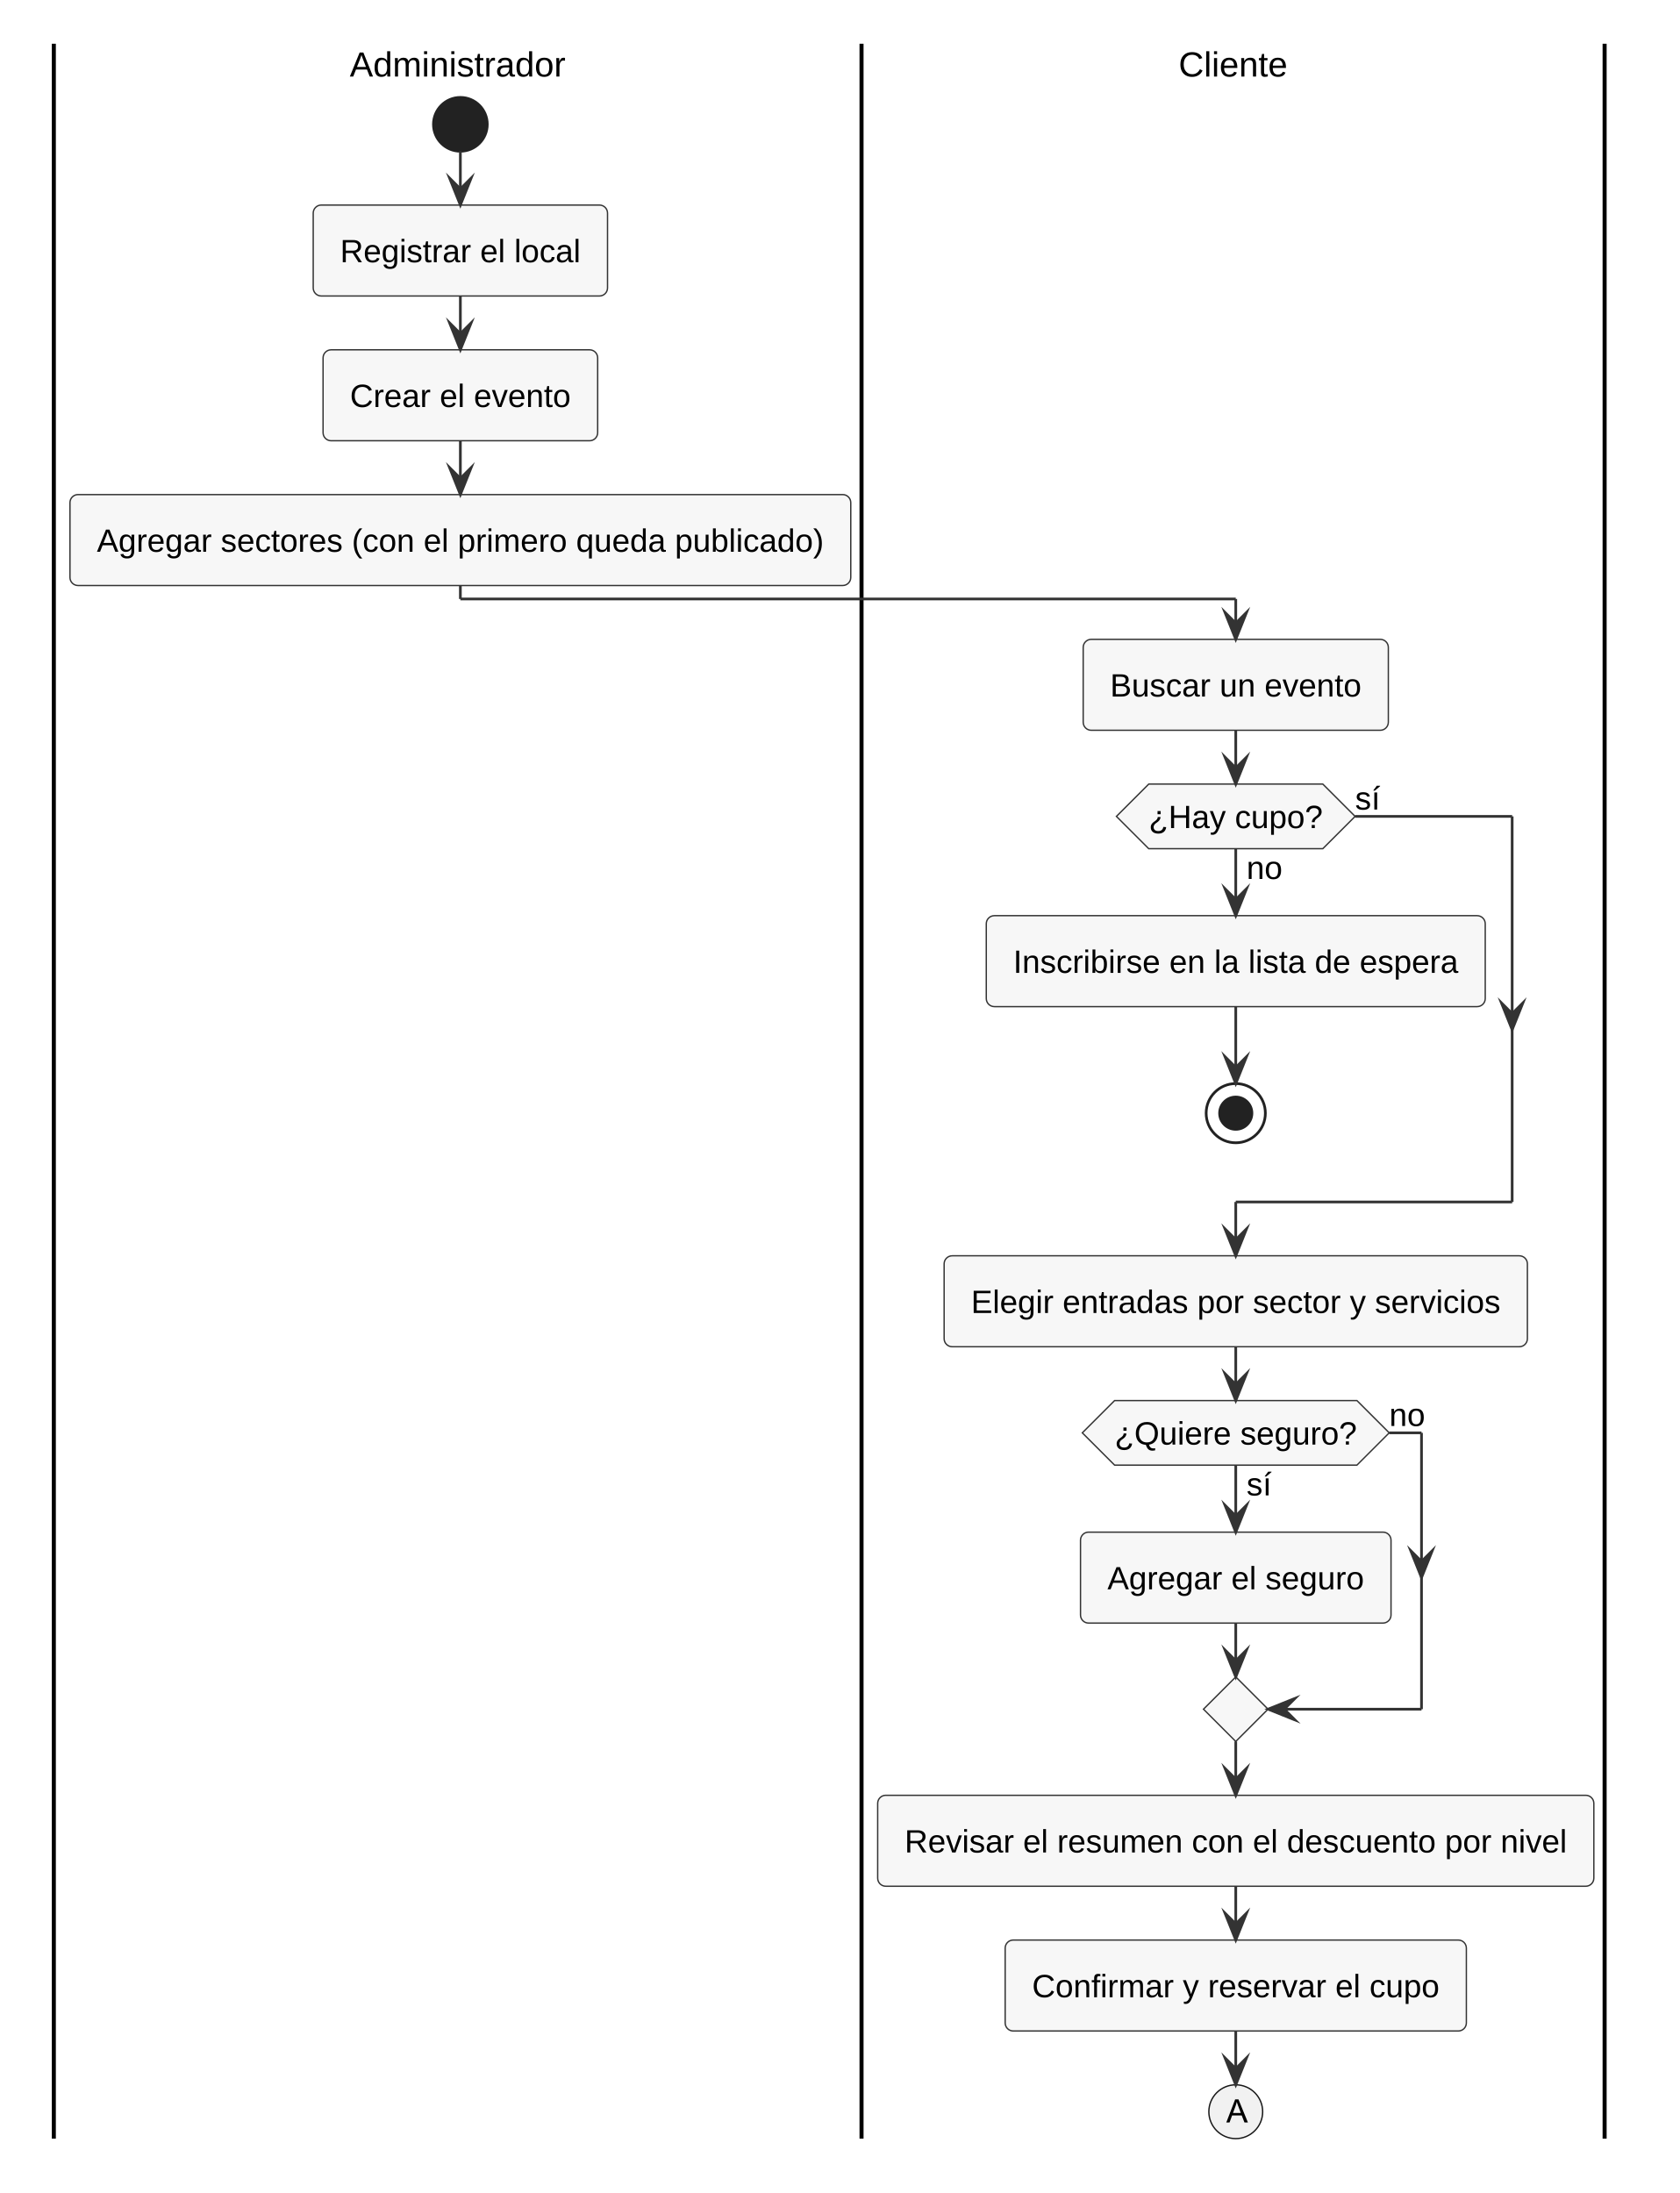
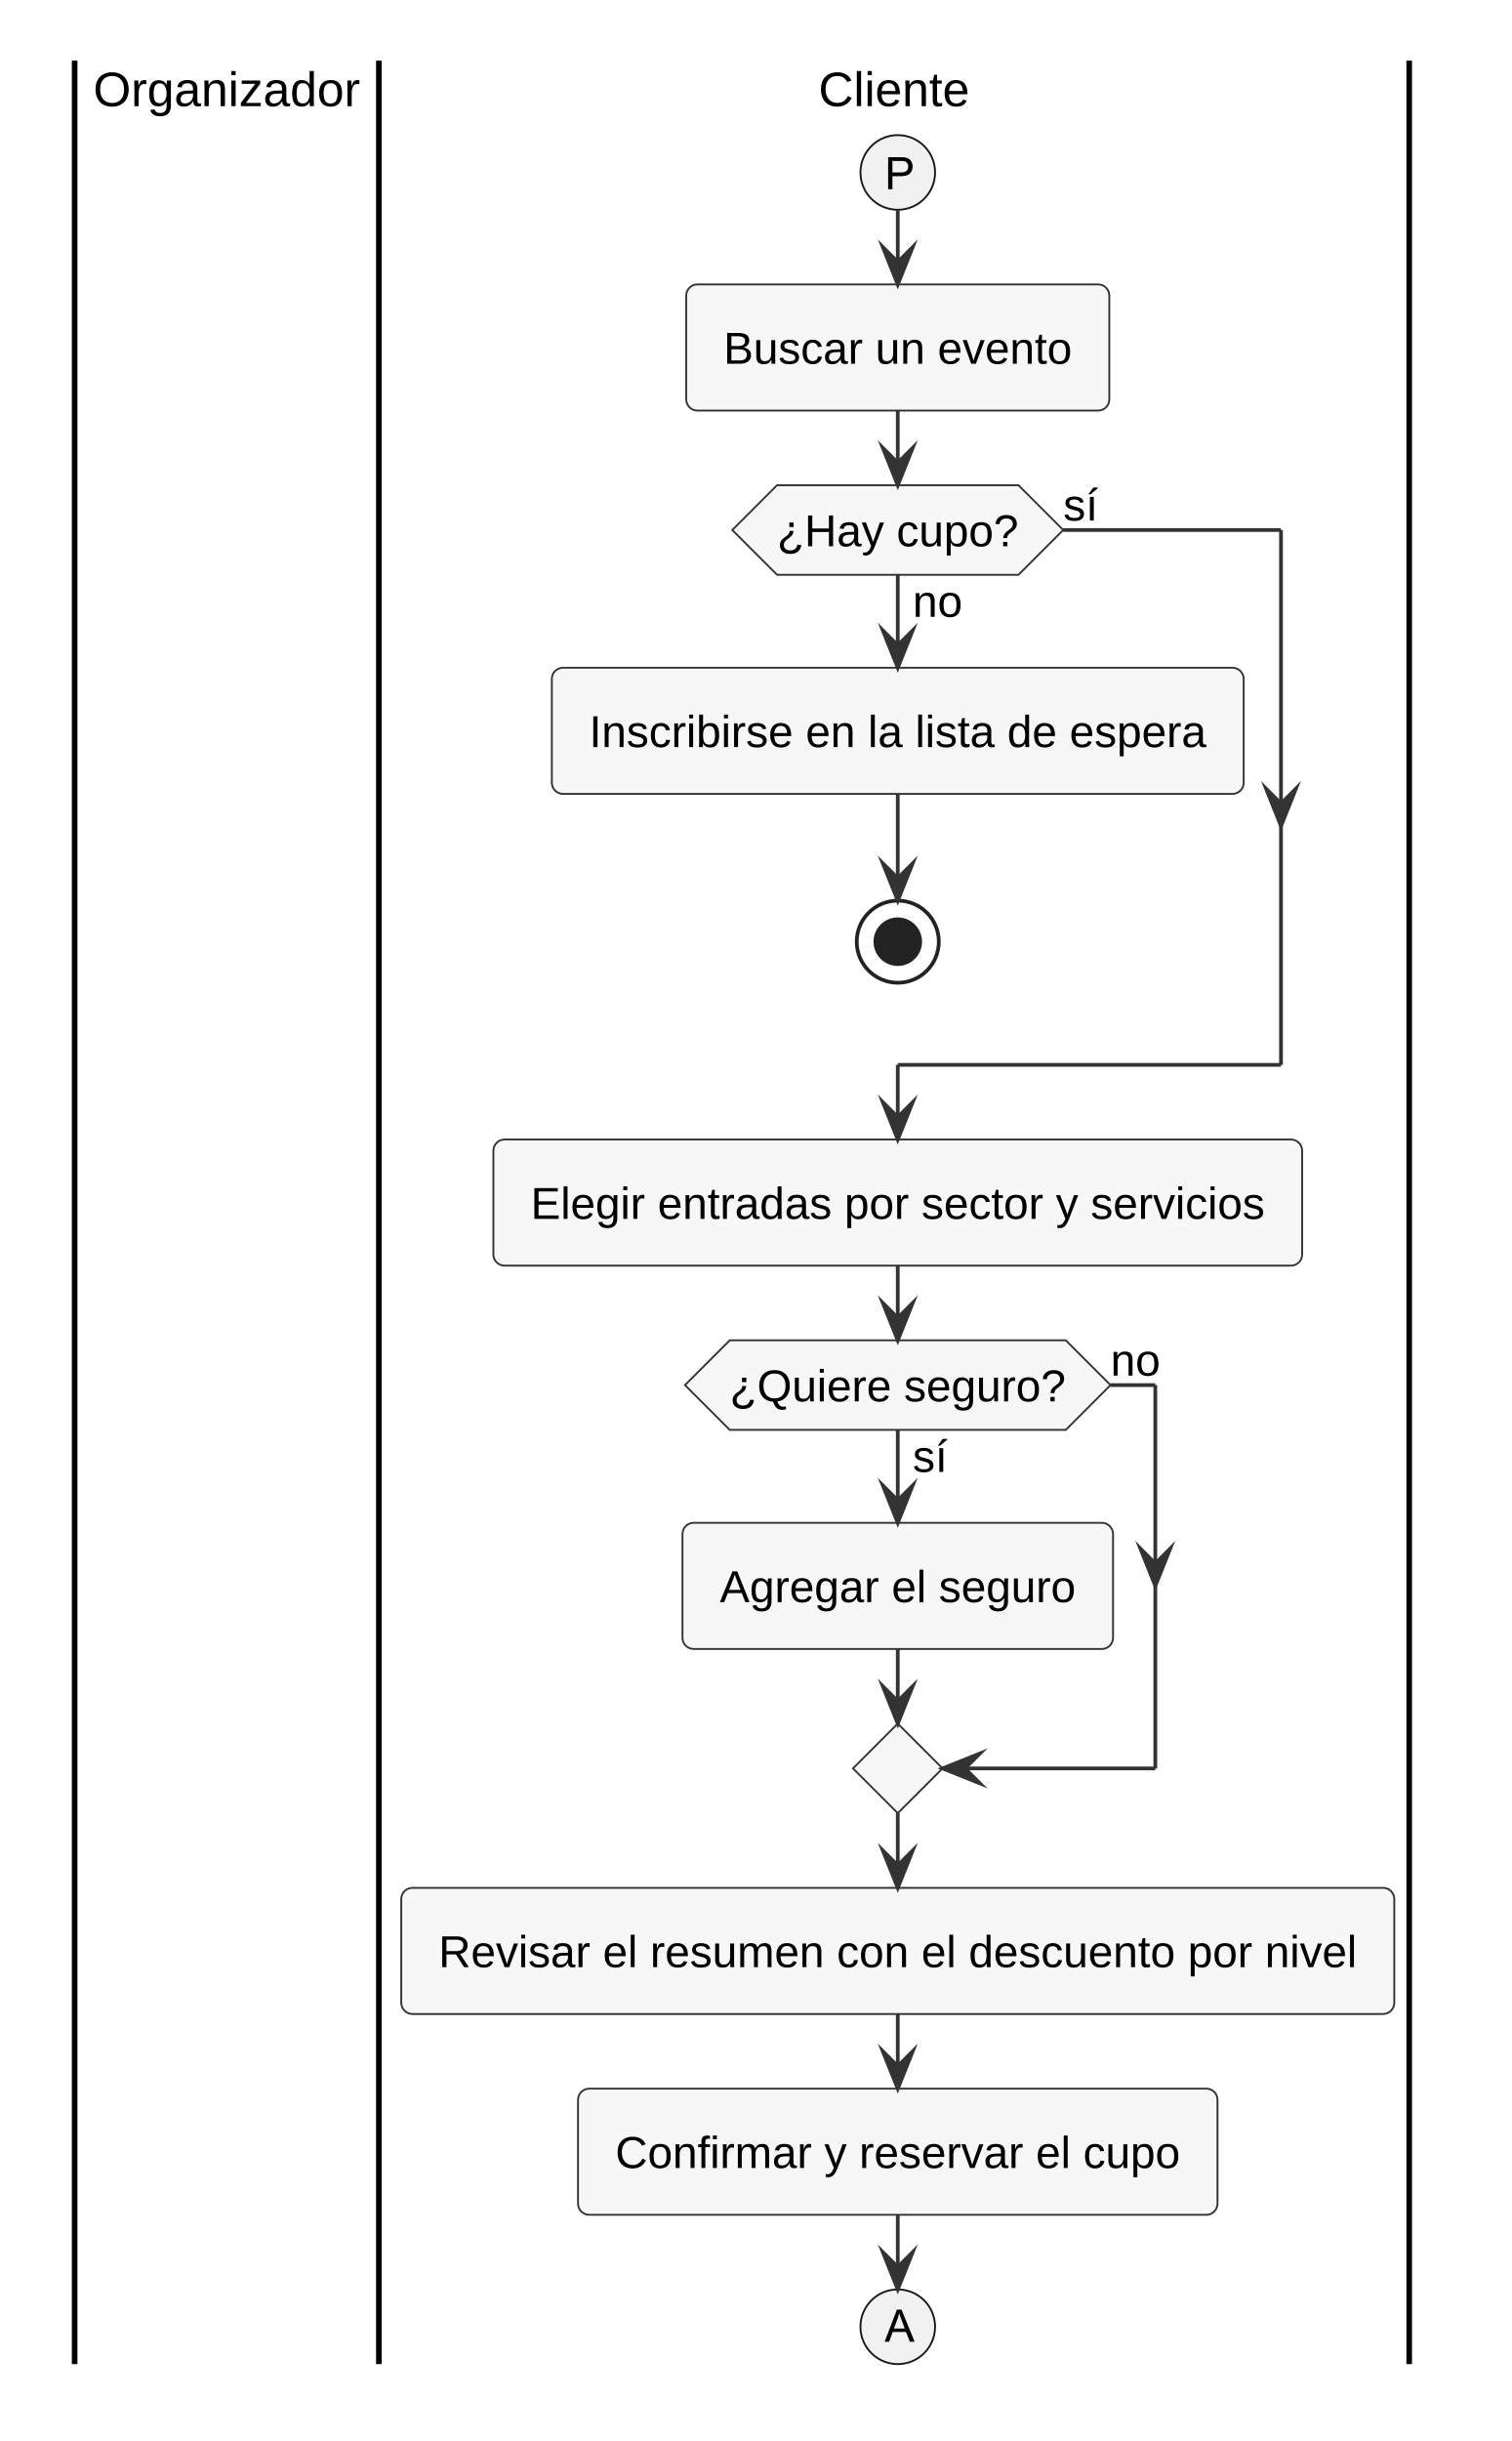
- <svg xmlns="http://www.w3.org/2000/svg" version="1.1" data-diagram-type="ACTIVITY" style="width:624px;height:815px;background:#FFFFFF;" width="624px" height="815px" viewBox="0 0 624 815" zoomAndPan="magnify" preserveAspectRatio="none" contentStyleType="text/css">
+ <svg xmlns="http://www.w3.org/2000/svg" version="1.1" data-diagram-type="ACTIVITY" style="width:405px;height:654px;background:#FFFFFF;" width="405px" height="654px" viewBox="0 0 405 654" zoomAndPan="magnify" preserveAspectRatio="none" contentStyleType="text/css">
  <defs />
  <g font-family="sans-serif" lengthAdjust="spacing">
-     <rect x="20" y="16.255" width="577.081" height="14.949" fill="none" style="stroke:none;" />
-     <ellipse cx="171.073" cy="46.204" rx="10" ry="10" fill="#222" style="stroke:#222;stroke-width:1;" />
-     <rect x="116.39" y="76.204" width="109.367" height="33.799" fill="#F7F7F7" style="stroke:#333;stroke-width:0.5;" rx="3" ry="3" />
-     <text x="126.39" y="97.459" fill="#000" font-size="12" textLength="89.367" font-family="Arial">Registrar el local</text>
-     <rect x="120.052" y="130.002" width="102.043" height="33.799" fill="#F7F7F7" style="stroke:#333;stroke-width:0.5;" rx="3" ry="3" />
-     <text x="130.052" y="151.258" fill="#000" font-size="12" textLength="82.043" font-family="Arial">Crear el evento</text>
-     <rect x="26" y="183.801" width="290.146" height="33.799" fill="#F7F7F7" style="stroke:#333;stroke-width:0.5;" rx="3" ry="3" />
-     <text x="36" y="205.057" fill="#000" font-size="12" textLength="270.146" font-family="Arial">Agregar sectores (con el primero queda publicado)</text>
-     <line x1="20" y1="16.255" x2="20" y2="794.792" style="stroke:#000;stroke-width:1.5;" />
-     <rect x="402.515" y="237.6" width="113.393" height="33.799" fill="#F7F7F7" style="stroke:#333;stroke-width:0.5;" rx="3" ry="3" />
-     <text x="412.515" y="258.856" fill="#000" font-size="12" textLength="93.393" font-family="Arial">Buscar un evento</text>
-     <rect x="366.503" y="340.298" width="185.416" height="33.799" fill="#F7F7F7" style="stroke:#333;stroke-width:0.5;" rx="3" ry="3" />
-     <text x="376.503" y="361.554" fill="#000" font-size="12" textLength="165.416" font-family="Arial">Inscribirse en la lista de espera</text>
-     <ellipse cx="459.211" cy="413.698" rx="11" ry="11" fill="none" style="stroke:#222;stroke-width:1;" />
-     <ellipse cx="459.211" cy="413.698" rx="6" ry="6" fill="#222" style="stroke:#222;stroke-width:1;" />
-     <polygon points="426.861,291.399,491.561,291.399,503.561,303.399,491.561,315.399,426.861,315.399,414.861,303.399,426.861,291.399" fill="#F7F7F7" style="stroke:#333;stroke-width:0.5;stroke-linejoin:miter;stroke-miterlimit:10;" />
-     <text x="463.211" y="326.655" fill="#000" font-size="12" textLength="13.348" font-family="Arial">no</text>
-     <text x="426.861" y="307.755" fill="#000" font-size="12" textLength="64.699" font-family="Arial">¿Hay cupo?</text>
-     <text x="503.561" y="300.856" fill="#000" font-size="12" textLength="9.334" font-family="Arial">sí</text>
-     <rect x="350.838" y="466.698" width="216.746" height="33.799" fill="#F7F7F7" style="stroke:#333;stroke-width:0.5;" rx="3" ry="3" />
-     <text x="360.838" y="487.954" fill="#000" font-size="12" textLength="196.746" font-family="Arial">Elegir entradas por sector y servicios</text>
-     <rect x="401.516" y="569.396" width="115.391" height="33.799" fill="#F7F7F7" style="stroke:#333;stroke-width:0.5;" rx="3" ry="3" />
-     <text x="411.516" y="590.652" fill="#000" font-size="12" textLength="95.391" font-family="Arial">Agregar el seguro</text>
-     <polygon points="414.188,520.497,504.234,520.497,516.234,532.497,504.234,544.497,414.188,544.497,402.188,532.497,414.188,520.497" fill="#F7F7F7" style="stroke:#333;stroke-width:0.5;stroke-linejoin:miter;stroke-miterlimit:10;" />
-     <text x="463.211" y="555.752" fill="#000" font-size="12" textLength="9.334" font-family="Arial">sí</text>
-     <text x="414.188" y="536.853" fill="#000" font-size="12" textLength="90.047" font-family="Arial">¿Quiere seguro?</text>
-     <text x="516.234" y="529.954" fill="#000" font-size="12" textLength="13.348" font-family="Arial">no</text>
-     <polygon points="459.211,623.195,471.211,635.195,459.211,647.195,447.211,635.195,459.211,623.195" fill="#F7F7F7" style="stroke:#333;stroke-width:0.5;stroke-linejoin:miter;stroke-miterlimit:10;" />
-     <rect x="326.146" y="667.195" width="266.129" height="33.799" fill="#F7F7F7" style="stroke:#333;stroke-width:0.5;" rx="3" ry="3" />
-     <text x="336.146" y="688.451" fill="#000" font-size="12" textLength="246.129" font-family="Arial">Revisar el resumen con el descuento por nivel</text>
-     <rect x="373.52" y="720.994" width="171.383" height="33.799" fill="#F7F7F7" style="stroke:#333;stroke-width:0.5;" rx="3" ry="3" />
-     <text x="383.52" y="742.25" fill="#000" font-size="12" textLength="151.383" font-family="Arial">Confirmar y reservar el cupo</text>
-     <ellipse cx="459.211" cy="784.792" rx="10" ry="10" fill="#F1F1F1" style="stroke:#181818;stroke-width:0.5;" />
-     <path d="M455.695,788.792 L458.992,780.199 L460.211,780.199 L463.727,788.792 L462.445,788.792 L461.43,786.183 L457.852,786.183 L456.898,788.792 L455.695,788.792 Z M458.18,785.261 L461.086,785.261 L460.195,782.886 Q459.773,781.808 459.586,781.105 Q459.414,781.933 459.117,782.746 L458.18,785.261 Z " fill="#000" />
-     <line x1="320.146" y1="16.255" x2="320.146" y2="794.792" style="stroke:#000;stroke-width:1.5;" />
-     <line x1="596.275" y1="16.255" x2="596.275" y2="794.792" style="stroke:#000;stroke-width:1.5;" />
-     <line x1="171.073" y1="56.204" x2="171.073" y2="76.204" style="stroke:#333;stroke-width:1;" />
-     <polygon points="167.073,66.204,171.073,76.204,175.073,66.204,171.073,70.204" fill="#333" style="stroke:#333;stroke-width:1;stroke-linejoin:miter;stroke-miterlimit:10;" />
-     <line x1="171.073" y1="110.002" x2="171.073" y2="130.002" style="stroke:#333;stroke-width:1;" />
-     <polygon points="167.073,120.002,171.073,130.002,175.073,120.002,171.073,124.002" fill="#333" style="stroke:#333;stroke-width:1;stroke-linejoin:miter;stroke-miterlimit:10;" />
-     <line x1="171.073" y1="163.801" x2="171.073" y2="183.801" style="stroke:#333;stroke-width:1;" />
-     <polygon points="167.073,173.801,171.073,183.801,175.073,173.801,171.073,177.801" fill="#333" style="stroke:#333;stroke-width:1;stroke-linejoin:miter;stroke-miterlimit:10;" />
-     <line x1="459.211" y1="374.097" x2="459.211" y2="402.698" style="stroke:#333;stroke-width:1;" />
-     <polygon points="455.211,392.698,459.211,402.698,463.211,392.698,459.211,396.698" fill="#333" style="stroke:#333;stroke-width:1;stroke-linejoin:miter;stroke-miterlimit:10;" />
-     <line x1="459.211" y1="315.399" x2="459.211" y2="340.298" style="stroke:#333;stroke-width:1;" />
-     <polygon points="455.211,330.298,459.211,340.298,463.211,330.298,459.211,334.298" fill="#333" style="stroke:#333;stroke-width:1;stroke-linejoin:miter;stroke-miterlimit:10;" />
-     <line x1="503.561" y1="303.399" x2="561.919" y2="303.399" style="stroke:#333;stroke-width:1;" />
-     <polygon points="557.919,372.698,561.919,382.698,565.919,372.698,561.919,376.698" fill="#333" style="stroke:#333;stroke-width:1;stroke-linejoin:miter;stroke-miterlimit:10;" />
-     <line x1="561.919" y1="303.399" x2="561.919" y2="446.698" style="stroke:#333;stroke-width:1;" />
-     <line x1="561.919" y1="446.698" x2="459.211" y2="446.698" style="stroke:#333;stroke-width:1;" />
-     <line x1="459.211" y1="446.698" x2="459.211" y2="466.698" style="stroke:#333;stroke-width:1;" />
-     <polygon points="455.211,456.698,459.211,466.698,463.211,456.698,459.211,460.698" fill="#333" style="stroke:#333;stroke-width:1;stroke-linejoin:miter;stroke-miterlimit:10;" />
-     <line x1="459.211" y1="271.399" x2="459.211" y2="291.399" style="stroke:#333;stroke-width:1;" />
-     <polygon points="455.211,281.399,459.211,291.399,463.211,281.399,459.211,285.399" fill="#333" style="stroke:#333;stroke-width:1;stroke-linejoin:miter;stroke-miterlimit:10;" />
-     <line x1="459.211" y1="544.497" x2="459.211" y2="569.396" style="stroke:#333;stroke-width:1;" />
-     <polygon points="455.211,559.396,459.211,569.396,463.211,559.396,459.211,563.396" fill="#333" style="stroke:#333;stroke-width:1;stroke-linejoin:miter;stroke-miterlimit:10;" />
-     <line x1="516.234" y1="532.497" x2="528.234" y2="532.497" style="stroke:#333;stroke-width:1;" />
-     <polygon points="524.234,576.295,528.234,586.295,532.234,576.295,528.234,580.295" fill="#333" style="stroke:#333;stroke-width:1;stroke-linejoin:miter;stroke-miterlimit:10;" />
-     <line x1="528.234" y1="532.497" x2="528.234" y2="635.195" style="stroke:#333;stroke-width:1;" />
-     <line x1="528.234" y1="635.195" x2="471.211" y2="635.195" style="stroke:#333;stroke-width:1;" />
-     <polygon points="481.211,631.195,471.211,635.195,481.211,639.195,477.211,635.195" fill="#333" style="stroke:#333;stroke-width:1;stroke-linejoin:miter;stroke-miterlimit:10;" />
-     <line x1="459.211" y1="603.195" x2="459.211" y2="623.195" style="stroke:#333;stroke-width:1;" />
-     <polygon points="455.211,613.195,459.211,623.195,463.211,613.195,459.211,617.195" fill="#333" style="stroke:#333;stroke-width:1;stroke-linejoin:miter;stroke-miterlimit:10;" />
-     <line x1="459.211" y1="500.497" x2="459.211" y2="520.497" style="stroke:#333;stroke-width:1;" />
-     <polygon points="455.211,510.497,459.211,520.497,463.211,510.497,459.211,514.497" fill="#333" style="stroke:#333;stroke-width:1;stroke-linejoin:miter;stroke-miterlimit:10;" />
-     <line x1="459.211" y1="647.195" x2="459.211" y2="667.195" style="stroke:#333;stroke-width:1;" />
-     <polygon points="455.211,657.195,459.211,667.195,463.211,657.195,459.211,661.195" fill="#333" style="stroke:#333;stroke-width:1;stroke-linejoin:miter;stroke-miterlimit:10;" />
-     <line x1="459.211" y1="700.994" x2="459.211" y2="720.994" style="stroke:#333;stroke-width:1;" />
-     <polygon points="455.211,710.994,459.211,720.994,463.211,710.994,459.211,714.994" fill="#333" style="stroke:#333;stroke-width:1;stroke-linejoin:miter;stroke-miterlimit:10;" />
-     <line x1="459.211" y1="754.792" x2="459.211" y2="774.792" style="stroke:#333;stroke-width:1;" />
-     <polygon points="455.211,764.792,459.211,774.792,463.211,764.792,459.211,768.792" fill="#333" style="stroke:#333;stroke-width:1;stroke-linejoin:miter;stroke-miterlimit:10;" />
-     <line x1="171.073" y1="217.6" x2="171.073" y2="222.6" style="stroke:#333;stroke-width:1;" />
-     <line x1="171.073" y1="222.6" x2="459.211" y2="222.6" style="stroke:#333;stroke-width:1;" />
-     <line x1="459.211" y1="222.6" x2="459.211" y2="237.6" style="stroke:#333;stroke-width:1;" />
-     <polygon points="455.211,227.6,459.211,237.6,463.211,227.6,459.211,231.6" fill="#333" style="stroke:#333;stroke-width:1;stroke-linejoin:miter;stroke-miterlimit:10;" />
-     <text x="129.975" y="28.449" fill="#000" font-size="13" textLength="80.196" font-family="Arial">Administrador</text>
-     <text x="437.978" y="28.449" fill="#000" font-size="13" textLength="40.466" font-family="Arial">Cliente</text>
+     <rect x="20" y="16.255" width="358.473" height="14.949" fill="none" style="stroke:none;" />
+     <line x1="20" y1="16.255" x2="20" y2="633.396" style="stroke:#000;stroke-width:1.5;" />
+     <ellipse cx="240.603" cy="46.204" rx="10" ry="10" fill="#F1F1F1" style="stroke:#181818;stroke-width:0.5;" />
+     <path d="M238.024,50.704 L238.024,42.11 L241.274,42.11 Q242.118,42.11 242.571,42.188 Q243.212,42.297 243.634,42.594 Q244.071,42.891 244.321,43.422 Q244.587,43.954 244.587,44.594 Q244.587,45.688 243.884,46.454 Q243.196,47.204 241.368,47.204 L239.165,47.204 L239.165,50.704 L238.024,50.704 Z M239.165,46.204 L241.384,46.204 Q242.493,46.204 242.946,45.797 Q243.415,45.375 243.415,44.625 Q243.415,44.094 243.134,43.719 Q242.868,43.329 242.431,43.204 Q242.134,43.125 241.368,43.125 L239.165,43.125 L239.165,46.204 Z " fill="#000" />
+     <rect x="183.906" y="76.204" width="113.393" height="33.799" fill="#F7F7F7" style="stroke:#333;stroke-width:0.5;" rx="3" ry="3" />
+     <text x="193.906" y="97.459" fill="#000" font-size="12" textLength="93.393" font-family="Arial">Buscar un evento</text>
+     <rect x="147.895" y="178.902" width="185.416" height="33.799" fill="#F7F7F7" style="stroke:#333;stroke-width:0.5;" rx="3" ry="3" />
+     <text x="157.895" y="200.158" fill="#000" font-size="12" textLength="165.416" font-family="Arial">Inscribirse en la lista de espera</text>
+     <ellipse cx="240.603" cy="252.301" rx="11" ry="11" fill="none" style="stroke:#222;stroke-width:1;" />
+     <ellipse cx="240.603" cy="252.301" rx="6" ry="6" fill="#222" style="stroke:#222;stroke-width:1;" />
+     <polygon points="208.253,130.002,272.952,130.002,284.952,142.002,272.952,154.002,208.253,154.002,196.253,142.002,208.253,130.002" fill="#F7F7F7" style="stroke:#333;stroke-width:0.5;stroke-linejoin:miter;stroke-miterlimit:10;" />
+     <text x="244.603" y="165.258" fill="#000" font-size="12" textLength="13.348" font-family="Arial">no</text>
+     <text x="208.253" y="146.359" fill="#000" font-size="12" textLength="64.699" font-family="Arial">¿Hay cupo?</text>
+     <text x="284.952" y="139.459" fill="#000" font-size="12" textLength="9.334" font-family="Arial">sí</text>
+     <rect x="132.229" y="305.301" width="216.746" height="33.799" fill="#F7F7F7" style="stroke:#333;stroke-width:0.5;" rx="3" ry="3" />
+     <text x="142.229" y="326.557" fill="#000" font-size="12" textLength="196.746" font-family="Arial">Elegir entradas por sector y servicios</text>
+     <rect x="182.907" y="408" width="115.391" height="33.799" fill="#F7F7F7" style="stroke:#333;stroke-width:0.5;" rx="3" ry="3" />
+     <text x="192.907" y="429.255" fill="#000" font-size="12" textLength="95.391" font-family="Arial">Agregar el seguro</text>
+     <polygon points="195.579,359.1,285.626,359.1,297.626,371.1,285.626,383.1,195.579,383.1,183.579,371.1,195.579,359.1" fill="#F7F7F7" style="stroke:#333;stroke-width:0.5;stroke-linejoin:miter;stroke-miterlimit:10;" />
+     <text x="244.603" y="394.356" fill="#000" font-size="12" textLength="9.334" font-family="Arial">sí</text>
+     <text x="195.579" y="375.457" fill="#000" font-size="12" textLength="90.047" font-family="Arial">¿Quiere seguro?</text>
+     <text x="297.626" y="368.557" fill="#000" font-size="12" textLength="13.348" font-family="Arial">no</text>
+     <polygon points="240.603,461.798,252.603,473.798,240.603,485.798,228.603,473.798,240.603,461.798" fill="#F7F7F7" style="stroke:#333;stroke-width:0.5;stroke-linejoin:miter;stroke-miterlimit:10;" />
+     <rect x="107.538" y="505.798" width="266.129" height="33.799" fill="#F7F7F7" style="stroke:#333;stroke-width:0.5;" rx="3" ry="3" />
+     <text x="117.538" y="527.054" fill="#000" font-size="12" textLength="246.129" font-family="Arial">Revisar el resumen con el descuento por nivel</text>
+     <rect x="154.911" y="559.597" width="171.383" height="33.799" fill="#F7F7F7" style="stroke:#333;stroke-width:0.5;" rx="3" ry="3" />
+     <text x="164.911" y="580.853" fill="#000" font-size="12" textLength="151.383" font-family="Arial">Confirmar y reservar el cupo</text>
+     <ellipse cx="240.603" cy="623.396" rx="10" ry="10" fill="#F1F1F1" style="stroke:#181818;stroke-width:0.5;" />
+     <path d="M237.087,627.396 L240.384,618.802 L241.603,618.802 L245.118,627.396 L243.837,627.396 L242.821,624.787 L239.243,624.787 L238.29,627.396 L237.087,627.396 Z M239.571,623.865 L242.478,623.865 L241.587,621.49 Q241.165,620.412 240.978,619.708 Q240.806,620.537 240.509,621.349 L239.571,623.865 Z " fill="#000" />
+     <line x1="101.538" y1="16.255" x2="101.538" y2="633.396" style="stroke:#000;stroke-width:1.5;" />
+     <line x1="377.667" y1="16.255" x2="377.667" y2="633.396" style="stroke:#000;stroke-width:1.5;" />
+     <line x1="240.603" y1="56.204" x2="240.603" y2="76.204" style="stroke:#333;stroke-width:1;" />
+     <polygon points="236.603,66.204,240.603,76.204,244.603,66.204,240.603,70.204" fill="#333" style="stroke:#333;stroke-width:1;stroke-linejoin:miter;stroke-miterlimit:10;" />
+     <line x1="240.603" y1="212.701" x2="240.603" y2="241.301" style="stroke:#333;stroke-width:1;" />
+     <polygon points="236.603,231.301,240.603,241.301,244.603,231.301,240.603,235.301" fill="#333" style="stroke:#333;stroke-width:1;stroke-linejoin:miter;stroke-miterlimit:10;" />
+     <line x1="240.603" y1="154.002" x2="240.603" y2="178.902" style="stroke:#333;stroke-width:1;" />
+     <polygon points="236.603,168.902,240.603,178.902,244.603,168.902,240.603,172.902" fill="#333" style="stroke:#333;stroke-width:1;stroke-linejoin:miter;stroke-miterlimit:10;" />
+     <line x1="284.952" y1="142.002" x2="343.311" y2="142.002" style="stroke:#333;stroke-width:1;" />
+     <polygon points="339.311,211.301,343.311,221.301,347.311,211.301,343.311,215.301" fill="#333" style="stroke:#333;stroke-width:1;stroke-linejoin:miter;stroke-miterlimit:10;" />
+     <line x1="343.311" y1="142.002" x2="343.311" y2="285.301" style="stroke:#333;stroke-width:1;" />
+     <line x1="343.311" y1="285.301" x2="240.603" y2="285.301" style="stroke:#333;stroke-width:1;" />
+     <line x1="240.603" y1="285.301" x2="240.603" y2="305.301" style="stroke:#333;stroke-width:1;" />
+     <polygon points="236.603,295.301,240.603,305.301,244.603,295.301,240.603,299.301" fill="#333" style="stroke:#333;stroke-width:1;stroke-linejoin:miter;stroke-miterlimit:10;" />
+     <line x1="240.603" y1="110.002" x2="240.603" y2="130.002" style="stroke:#333;stroke-width:1;" />
+     <polygon points="236.603,120.002,240.603,130.002,244.603,120.002,240.603,124.002" fill="#333" style="stroke:#333;stroke-width:1;stroke-linejoin:miter;stroke-miterlimit:10;" />
+     <line x1="240.603" y1="383.1" x2="240.603" y2="408" style="stroke:#333;stroke-width:1;" />
+     <polygon points="236.603,398,240.603,408,244.603,398,240.603,402" fill="#333" style="stroke:#333;stroke-width:1;stroke-linejoin:miter;stroke-miterlimit:10;" />
+     <line x1="297.626" y1="371.1" x2="309.626" y2="371.1" style="stroke:#333;stroke-width:1;" />
+     <polygon points="305.626,414.899,309.626,424.899,313.626,414.899,309.626,418.899" fill="#333" style="stroke:#333;stroke-width:1;stroke-linejoin:miter;stroke-miterlimit:10;" />
+     <line x1="309.626" y1="371.1" x2="309.626" y2="473.798" style="stroke:#333;stroke-width:1;" />
+     <line x1="309.626" y1="473.798" x2="252.603" y2="473.798" style="stroke:#333;stroke-width:1;" />
+     <polygon points="262.603,469.798,252.603,473.798,262.603,477.798,258.603,473.798" fill="#333" style="stroke:#333;stroke-width:1;stroke-linejoin:miter;stroke-miterlimit:10;" />
+     <line x1="240.603" y1="441.798" x2="240.603" y2="461.798" style="stroke:#333;stroke-width:1;" />
+     <polygon points="236.603,451.798,240.603,461.798,244.603,451.798,240.603,455.798" fill="#333" style="stroke:#333;stroke-width:1;stroke-linejoin:miter;stroke-miterlimit:10;" />
+     <line x1="240.603" y1="339.1" x2="240.603" y2="359.1" style="stroke:#333;stroke-width:1;" />
+     <polygon points="236.603,349.1,240.603,359.1,244.603,349.1,240.603,353.1" fill="#333" style="stroke:#333;stroke-width:1;stroke-linejoin:miter;stroke-miterlimit:10;" />
+     <line x1="240.603" y1="485.798" x2="240.603" y2="505.798" style="stroke:#333;stroke-width:1;" />
+     <polygon points="236.603,495.798,240.603,505.798,244.603,495.798,240.603,499.798" fill="#333" style="stroke:#333;stroke-width:1;stroke-linejoin:miter;stroke-miterlimit:10;" />
+     <line x1="240.603" y1="539.597" x2="240.603" y2="559.597" style="stroke:#333;stroke-width:1;" />
+     <polygon points="236.603,549.597,240.603,559.597,244.603,549.597,240.603,553.597" fill="#333" style="stroke:#333;stroke-width:1;stroke-linejoin:miter;stroke-miterlimit:10;" />
+     <line x1="240.603" y1="593.396" x2="240.603" y2="613.396" style="stroke:#333;stroke-width:1;" />
+     <polygon points="236.603,603.396,240.603,613.396,244.603,603.396,240.603,607.396" fill="#333" style="stroke:#333;stroke-width:1;stroke-linejoin:miter;stroke-miterlimit:10;" />
+     <text x="25" y="28.449" fill="#000" font-size="13" textLength="71.538" font-family="Arial">Organizador</text>
+     <text x="219.369" y="28.449" fill="#000" font-size="13" textLength="40.466" font-family="Arial">Cliente</text>
  </g>
</svg>
